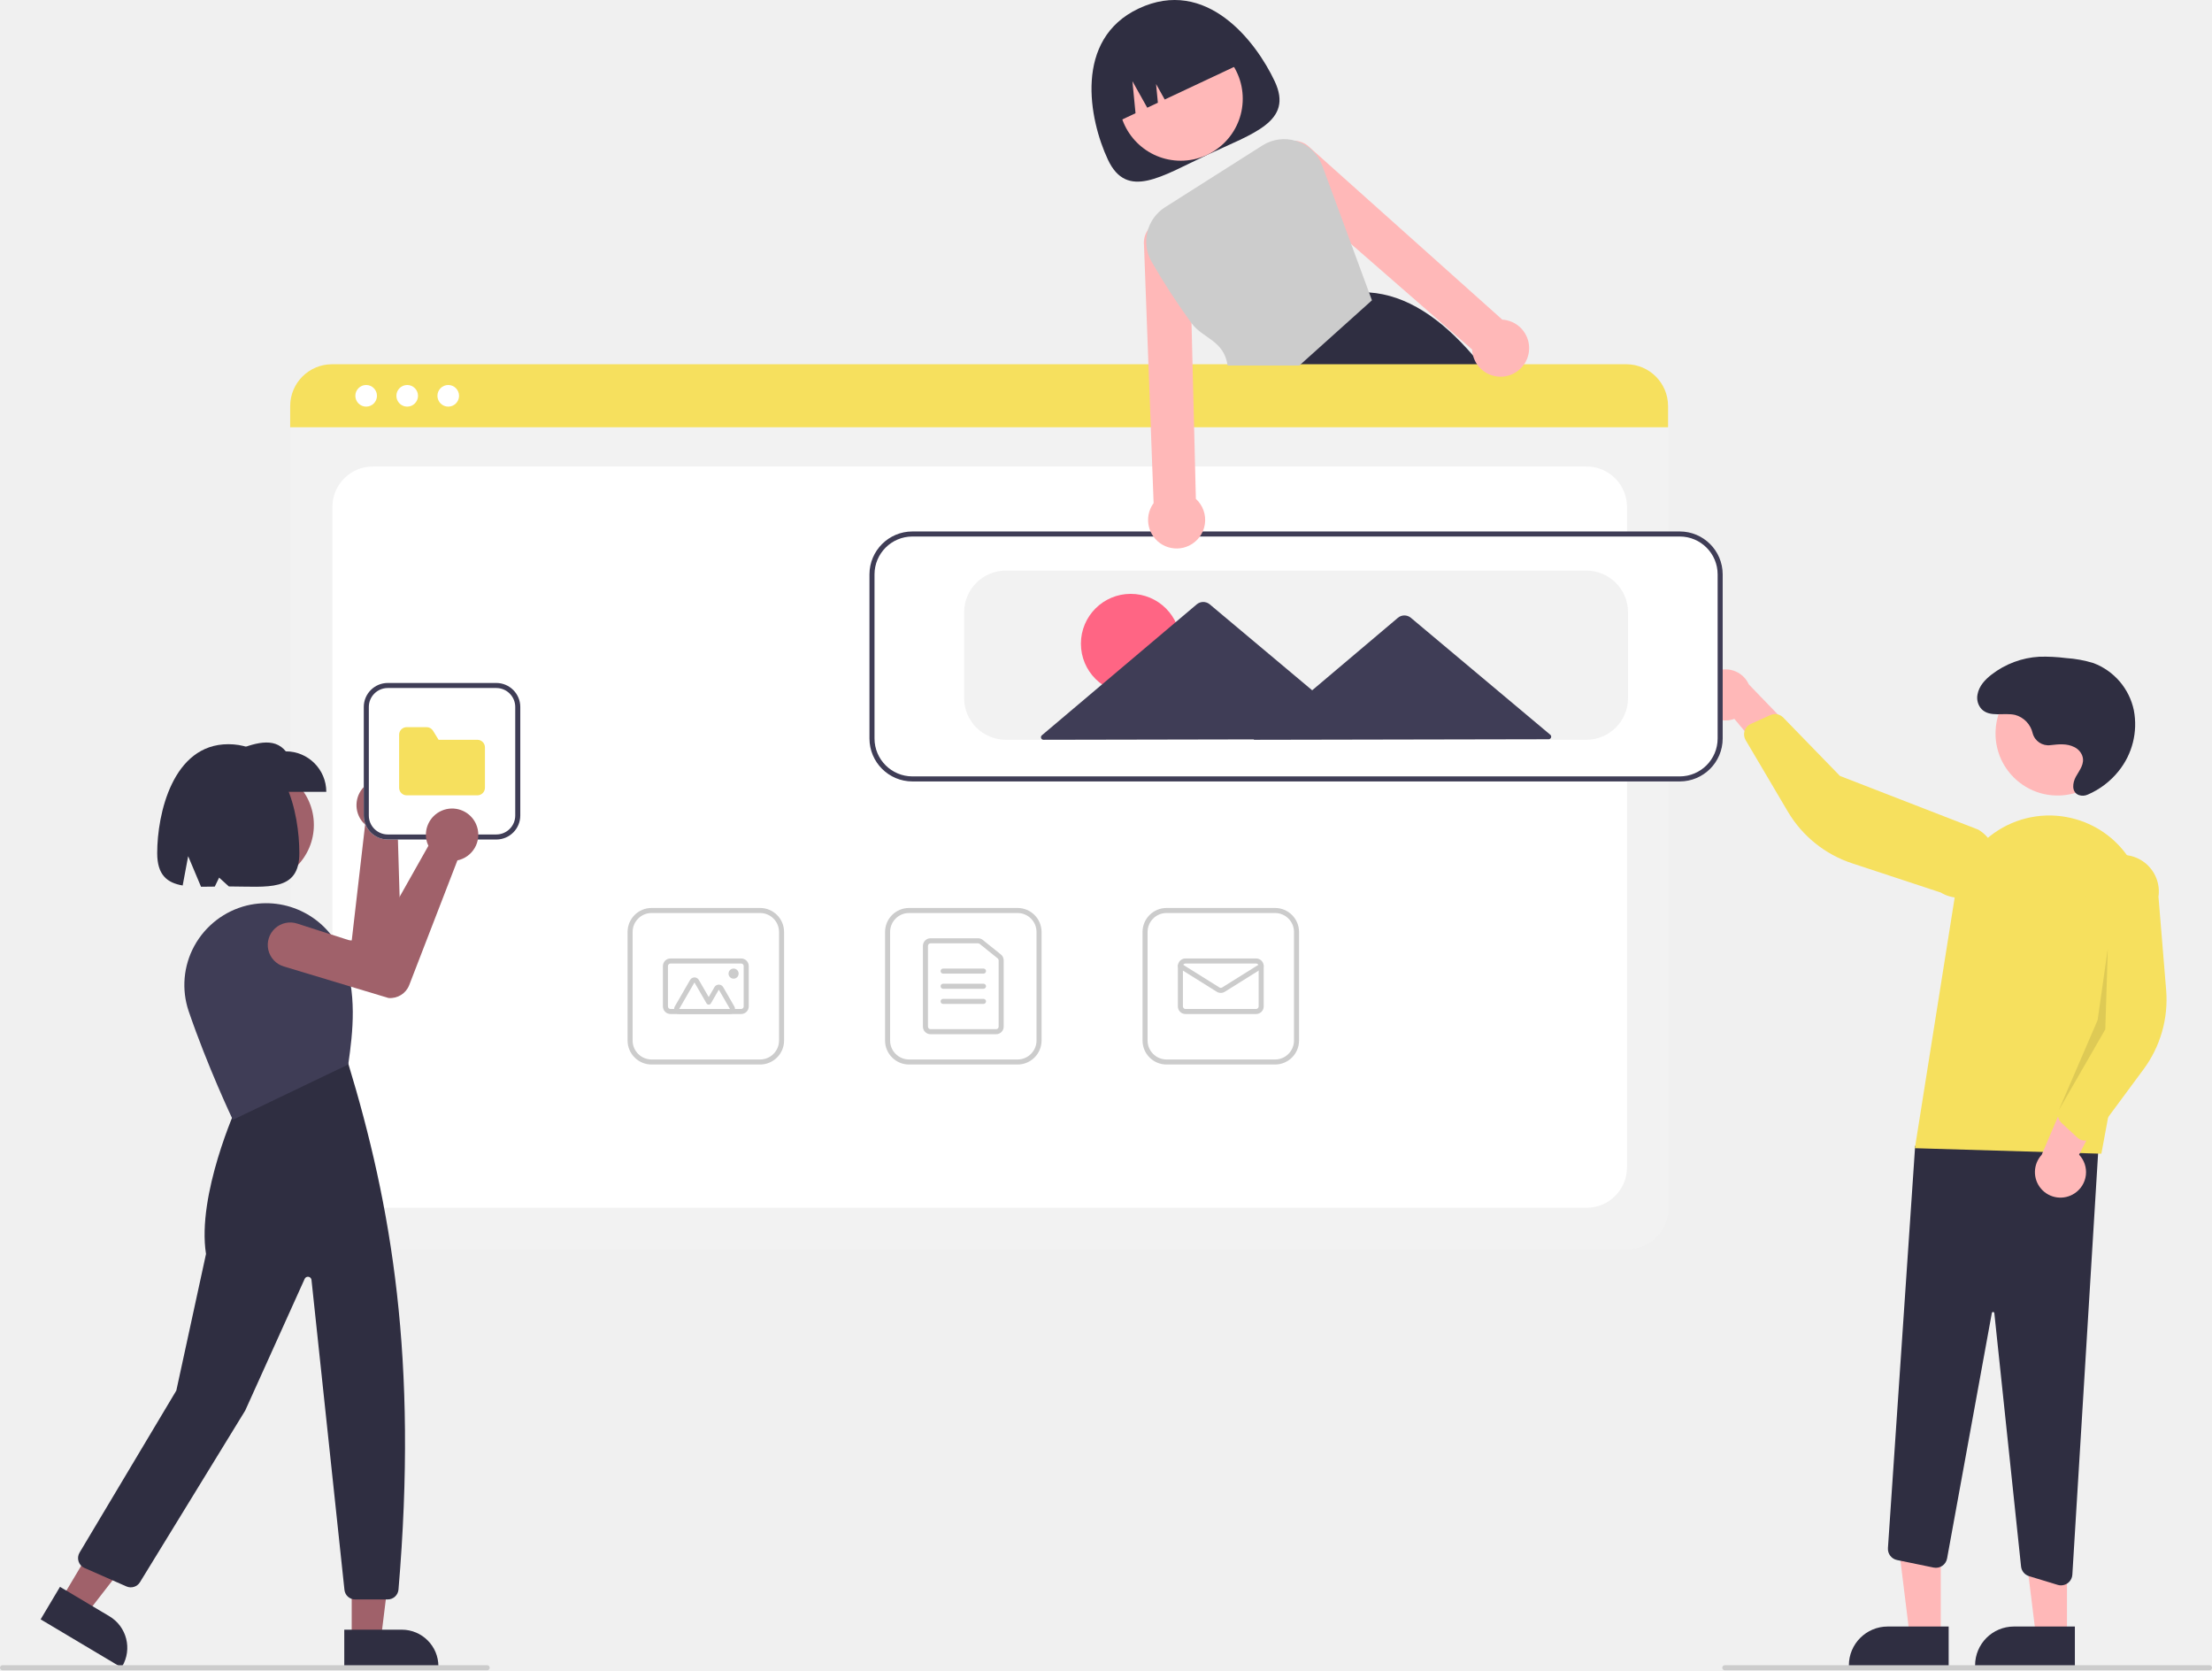
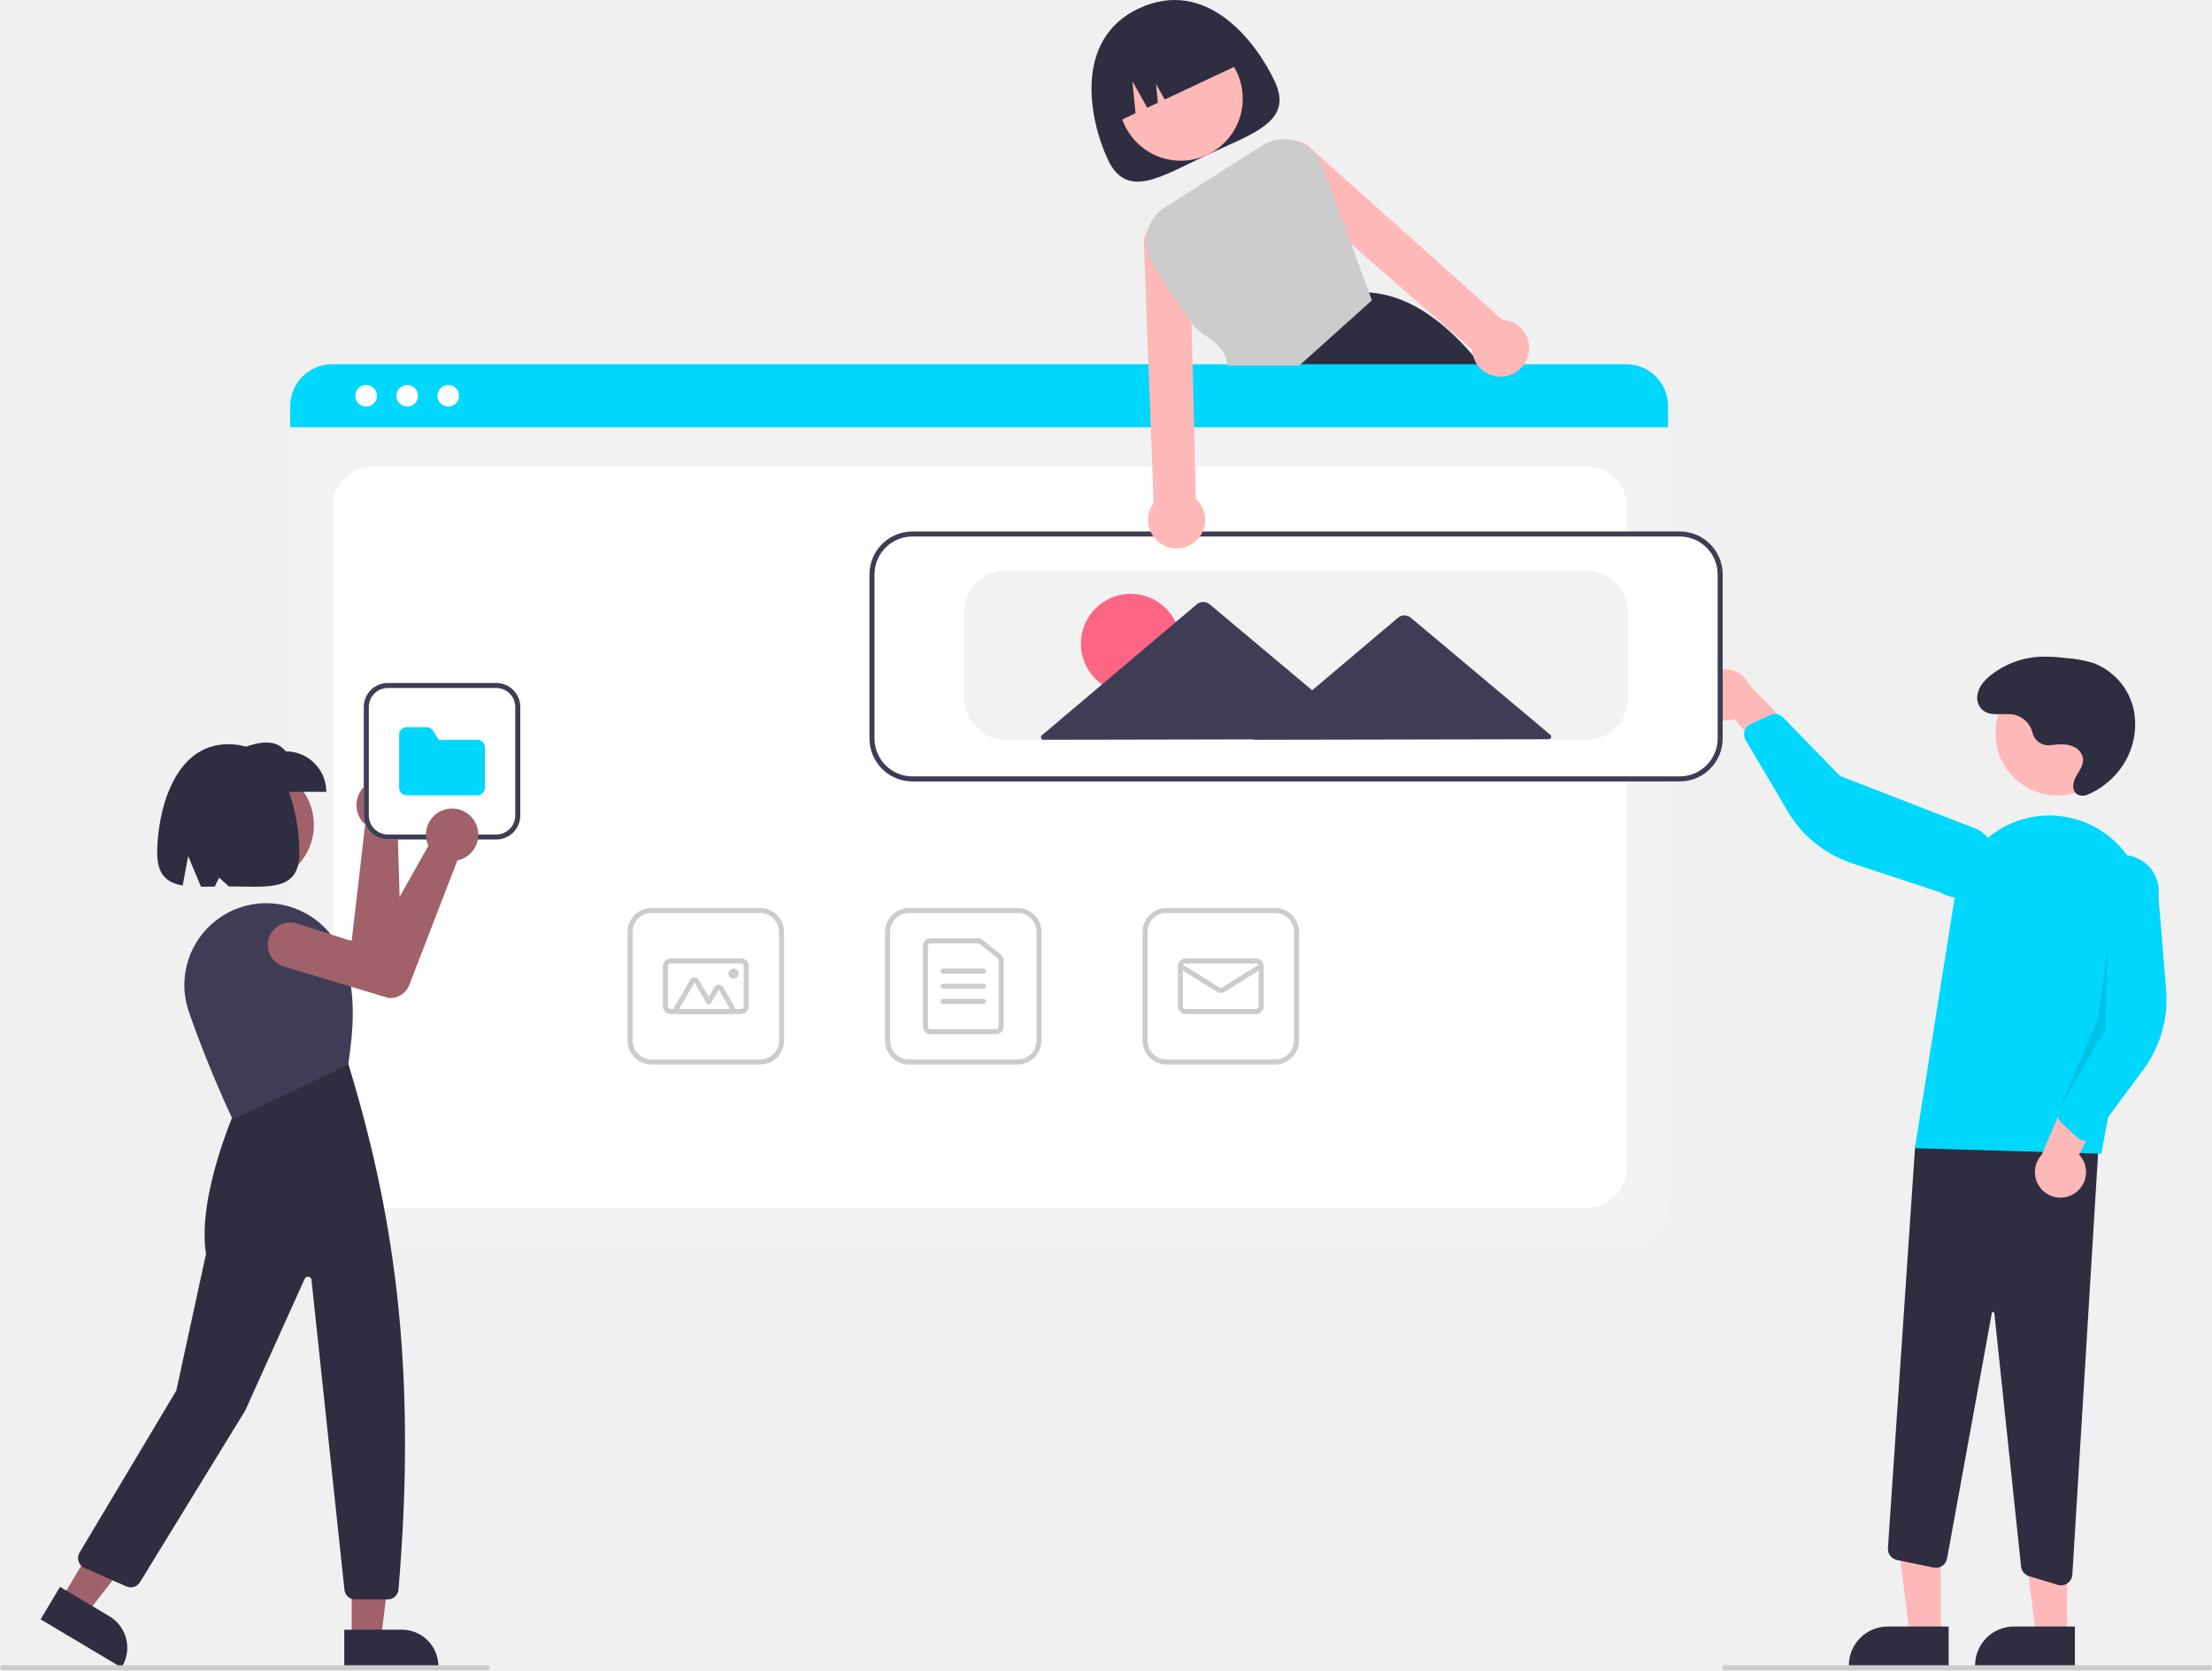
<svg xmlns="http://www.w3.org/2000/svg" id="a27520da-4319-485c-96d7-e776d7397e13" data-name="Layer 1" width="876.272" height="661.473" viewBox="0 0 876.272 661.473">
  <path d="M685.834,138.655c7.516,15.995-8.411,20.526-26.655,29.099s-31.898,17.942-39.414,1.947-13.615-47.743,12.195-59.871C658.66,97.284,678.318,122.659,685.834,138.655Z" transform="translate(-180.8642 -106.4605)" fill="#2f2e41" />
  <circle cx="467.746" cy="39.089" r="24.561" fill="#ffb8b8" />
  <path d="M770.29,254.473c-.85-1.11-1.7-2.2-2.56-3.26q-1.665-2.07-3.35-4.01c-12.73-14.69-26.27-23.94-41.18-24.93h-.02l-.22-.02-29.71,28.96-10.1,9.84.22.54,5.45,13.57h95.49A234.834,234.834,0,0,0,770.29,254.473Z" transform="translate(-180.8642 -106.4605)" fill="#2f2e41" />
  <path d="M621.902,155.438l0,0,8.792-4.131-1.225-12.683,5.879,10.496,4.202-1.975-.714-7.399,3.43,6.123,31.224-14.673,0,0a26,26,0,0,0-34.589-12.474l-4.525,2.126A26,26,0,0,0,621.902,155.438Z" transform="translate(-180.8642 -106.4605)" fill="#2f2e41" />
  <path d="M825.39,601.261H312.552a16.519,16.519,0,0,1-16.5-16.5V276.607a12.102,12.102,0,0,1,12.088-12.088H829.593a12.311,12.311,0,0,1,12.297,12.297V584.761A16.519,16.519,0,0,1,825.39,601.261Z" transform="translate(-180.8642 -106.4605)" fill="#f2f2f2" />
  <path d="M328.552,584.761h480.839a16,16,0,0,0,16-16V307.213a16,16,0,0,0-16-16H328.552a16,16,0,0,0-16,16V568.761A16,16,0,0,0,328.552,584.761Z" transform="translate(-180.8642 -106.4605)" fill="#fff" />
-   <path d="M841.66,275.663H295.82v-8.4a16.574,16.574,0,0,1,16.56-16.55H825.1a16.574,16.574,0,0,1,16.56,16.55Z" transform="translate(-180.8642 -106.4605)" fill="#f6e05e" />
+   <path d="M841.66,275.663H295.82v-8.4a16.574,16.574,0,0,1,16.56-16.55H825.1a16.574,16.574,0,0,1,16.56,16.55Z" transform="translate(-180.8642 -106.4605)" fill="#00D7FF" />
  <circle cx="145.051" cy="156.752" r="4.283" fill="#fff" />
  <circle cx="161.31" cy="156.752" r="4.283" fill="#fff" />
  <circle cx="177.569" cy="156.752" r="4.283" fill="#fff" />
  <path d="M583.974,528.04h-43a9.511,9.511,0,0,1-9.5-9.5v-43a9.511,9.511,0,0,1,9.5-9.5h43a9.511,9.511,0,0,1,9.5,9.5v43A9.511,9.511,0,0,1,583.974,528.04Zm-43-60a7.508,7.508,0,0,0-7.5,7.5v43a7.508,7.508,0,0,0,7.5,7.5h43a7.508,7.508,0,0,0,7.5-7.5v-43a7.508,7.508,0,0,0-7.5-7.5Z" transform="translate(-180.8642 -106.4605)" fill="#ccc" />
  <path d="M575.474,516.04h-26a3.003,3.003,0,0,1-3-3v-32a3.003,3.003,0,0,1,3-3h18.839a3.007,3.007,0,0,1,1.879.662l7.16,5.754a2.984,2.984,0,0,1,1.121,2.338v26.246A3.003,3.003,0,0,1,575.474,516.04Zm-26-36a1.001,1.001,0,0,0-1,1v32a1.001,1.001,0,0,0,1,1h26a1.001,1.001,0,0,0,1-1v-26.246a.995.995,0,0,0-.374-.779l-7.161-5.754a1.002,1.002,0,0,0-.626-.22Z" transform="translate(-180.8642 -106.4605)" fill="#ccc" />
  <path d="M570.474,492.04h-16a1,1,0,0,1,0-2h16a1,1,0,0,1,0,2Z" transform="translate(-180.8642 -106.4605)" fill="#ccc" />
  <path d="M570.474,498.04h-16a1,1,0,0,1,0-2h16a1,1,0,0,1,0,2Z" transform="translate(-180.8642 -106.4605)" fill="#ccc" />
  <path d="M570.474,504.04h-16a1,1,0,0,1,0-2h16a1,1,0,0,1,0,2Z" transform="translate(-180.8642 -106.4605)" fill="#ccc" />
  <path d="M685.974,528.04h-43a9.511,9.511,0,0,1-9.5-9.5v-43a9.511,9.511,0,0,1,9.5-9.5h43a9.511,9.511,0,0,1,9.5,9.5v43A9.511,9.511,0,0,1,685.974,528.04Zm-43-60a7.508,7.508,0,0,0-7.5,7.5v43a7.508,7.508,0,0,0,7.5,7.5h43a7.508,7.508,0,0,0,7.5-7.5v-43a7.508,7.508,0,0,0-7.5-7.5Z" transform="translate(-180.8642 -106.4605)" fill="#ccc" />
  <path d="M678.474,508.04h-28a3.003,3.003,0,0,1-3-3v-16a3.003,3.003,0,0,1,3-3h28a3.003,3.003,0,0,1,3,3v16A3.003,3.003,0,0,1,678.474,508.04Zm-28-20a1.001,1.001,0,0,0-1,1v16a1.001,1.001,0,0,0,1,1h28a1.001,1.001,0,0,0,1-1v-16a1.001,1.001,0,0,0-1-1Z" transform="translate(-180.8642 -106.4605)" fill="#ccc" />
  <path d="M664.474,499.678a3.003,3.003,0,0,1-1.59-.453l-14.94-9.337a1,1,0,0,1,1.061-1.696l14.94,9.337a1.006,1.006,0,0,0,1.06,0l14.939-9.337a1,1,0,0,1,1.061,1.696l-14.939,9.337A3.004,3.004,0,0,1,664.474,499.678Z" transform="translate(-180.8642 -106.4605)" fill="#ccc" />
  <path d="M481.974,528.04h-43a9.511,9.511,0,0,1-9.5-9.5v-43a9.511,9.511,0,0,1,9.5-9.5h43a9.511,9.511,0,0,1,9.5,9.5v43A9.511,9.511,0,0,1,481.974,528.04Zm-43-60a7.508,7.508,0,0,0-7.5,7.5v43a7.508,7.508,0,0,0,7.5,7.5h43a7.508,7.508,0,0,0,7.5-7.5v-43a7.508,7.508,0,0,0-7.5-7.5Z" transform="translate(-180.8642 -106.4605)" fill="#ccc" />
  <path d="M474.474,508.04h-28a3.003,3.003,0,0,1-3-3v-16a3.003,3.003,0,0,1,3-3h28a3.003,3.003,0,0,1,3,3v16A3.003,3.003,0,0,1,474.474,508.04Zm-28-20a1.001,1.001,0,0,0-1,1v16a1.001,1.001,0,0,0,1,1h28a1.001,1.001,0,0,0,1-1v-16a1.001,1.001,0,0,0-1-1Z" transform="translate(-180.8642 -106.4605)" fill="#ccc" />
  <path d="M470.036,508.04h-20.124a2,2,0,0,1-1.732-3l6.062-10.5a2,2,0,0,1,3.464,0l3.915,6.781,2.268-3.929a2,2,0,0,1,3.464,0l4.415,7.647a2,2,0,0,1-1.732,3Zm0-2h0l-4.415-7.647-3.134,5.429a1.0 1,0,0,1-.866.5h0a1.0 1,0,0,1-.866-.5l-4.781-8.281-6.062,10.5Z" transform="translate(-180.8642 -106.4605)" fill="#ccc" />
  <circle cx="290.61" cy="385.579" r="2" fill="#ccc" />
  <polygon points="768.825 648.15 756.565 648.149 750.733 600.861 768.827 600.862 768.825 648.15" fill="#ffb8b8" />
  <path d="M952.816,766.494l-39.531-.001v-.5a15.386,15.386,0,0,1,15.386-15.386h.001l24.144.001Z" transform="translate(-180.8642 -106.4605)" fill="#2f2e41" />
  <polygon points="818.825 648.15 806.565 648.149 800.733 600.861 818.827 600.862 818.825 648.15" fill="#ffb8b8" />
  <path d="M1002.816,766.494l-39.531-.001v-.5a15.386,15.386,0,0,1,15.386-15.386h.001l24.144.001Z" transform="translate(-180.8642 -106.4605)" fill="#2f2e41" />
  <path d="M996.014,734.111l-11.354-3.454a4.493,4.493,0,0,1-3.166-3.833L970.908,626.498a.48.48,0,0,0-.479-.447.469.469,0,0,0-.51.409l-17.731,97.199a4.5,4.5,0,0,1-5.335,3.6L932.342,724.269a4.516,4.516,0,0,1-3.582-4.712l10.785-159.312,73.138-7.892-10.868,177.727a4.505,4.505,0,0,1-4.484,4.228A4.526,4.526,0,0,1,996.014,734.111Z" transform="translate(-180.8642 -106.4605)" fill="#2f2e41" />
  <circle cx="815.08" cy="290.487" r="24.561" fill="#ffb8b8" />
-   <path d="M939.433,561.18l15.858-99.851a37.857,37.857,0,0,1,48.005-30.399h0a37.743,37.743,0,0,1,26.601,43.262l-16.591,89.172Z" transform="translate(-180.8642 -106.4605)" fill="#f6e05e" />
+   <path d="M939.433,561.18l15.858-99.851a37.857,37.857,0,0,1,48.005-30.399h0a37.743,37.743,0,0,1,26.601,43.262l-16.591,89.172Z" transform="translate(-180.8642 -106.4605)" fill="#00D7FF" />
  <path d="M1002.725,579.046a10.056,10.056,0,0,0,1.747-15.32l16.396-31.751-18.465,1.97-12.739,29.849a10.11,10.11,0,0,0,13.061,15.251Z" transform="translate(-180.8642 -106.4605)" fill="#ffb8b8" />
-   <path d="M1006.236,558.126a4.506,4.506,0,0,1-2.426-1.151l-6.273-5.797a4.515,4.515,0,0,1-1.092-5.054l12.537-29.718-1.779-58.72a14.497,14.497,0,1,1,28.727,3.919l3.041,36.912a46.373,46.373,0,0,1-8.938,31.397l-19.552,26.432a4.505,4.505,0,0,1-3.195,1.804A4.455,4.455,0,0,1,1006.236,558.126Z" transform="translate(-180.8642 -106.4605)" fill="#f6e05e" />
+   <path d="M1006.236,558.126a4.506,4.506,0,0,1-2.426-1.151l-6.273-5.797a4.515,4.515,0,0,1-1.092-5.054l12.537-29.718-1.779-58.72a14.497,14.497,0,1,1,28.727,3.919l3.041,36.912a46.373,46.373,0,0,1-8.938,31.397l-19.552,26.432a4.505,4.505,0,0,1-3.195,1.804A4.455,4.455,0,0,1,1006.236,558.126Z" transform="translate(-180.8642 -106.4605)" fill="#00D7FF" />
  <path d="M854.505,383.566a10.056,10.056,0,0,0,13.426,7.582l22.846,27.478,5.385-17.772-22.52-23.369a10.11,10.11,0,0,0-19.137,6.081Z" transform="translate(-180.8642 -106.4605)" fill="#ffb8b8" />
-   <path d="M872.401,394.955a4.506,4.506,0,0,1,2.006-1.786l7.784-3.517a4.515,4.515,0,0,1,5.08.965l22.478,23.132,54.766,21.257a14.497,14.497,0,1,1-14.809,24.926l-35.177-11.592a46.374,46.374,0,0,1-25.427-20.472l-16.717-28.31a4.505,4.505,0,0,1-.415-3.646A4.454,4.454,0,0,1,872.401,394.955Z" transform="translate(-180.8642 -106.4605)" fill="#f6e05e" />
+   <path d="M872.401,394.955a4.506,4.506,0,0,1,2.006-1.786l7.784-3.517a4.515,4.515,0,0,1,5.08.965l22.478,23.132,54.766,21.257a14.497,14.497,0,1,1-14.809,24.926l-35.177-11.592a46.374,46.374,0,0,1-25.427-20.472l-16.717-28.31a4.505,4.505,0,0,1-.415-3.646A4.454,4.454,0,0,1,872.401,394.955Z" transform="translate(-180.8642 -106.4605)" fill="#00D7FF" />
  <polygon points="835.002 375.652 834.002 407.652 815.58 439.663 830.962 403.99 835.002 375.652" opacity="0.1" />
  <path d="M993.13,401.563a6.423,6.423,0,0,1-7.031-4.702,9.764,9.764,0,0,0-6.951-7.274c-4.505-1.029-10.012,1.091-13.314-2.322a6.637,6.637,0,0,1-1.575-5.842c.608-3.317,2.981-5.823,5.563-7.827a34.062,34.062,0,0,1,18.866-7.051,67.677,67.677,0,0,1,10.621.528,47.009,47.009,0,0,1,10.864,1.985,25.576,25.576,0,0,1,16.002,18.68,29.528,29.528,0,0,1-6.057,24.13,31.702,31.702,0,0,1-12.161,9.259,4.744,4.744,0,0,1-3.606.183c-2.957-1.176-2.474-4.839-1.126-7.283,1.443-2.615,3.663-5.146,2.503-8.329a6.302,6.302,0,0,0-3.127-3.366c-2.94-1.499-6.228-1.145-9.389-.78Z" transform="translate(-180.8642 -106.4605)" fill="#2f2e41" />
  <path d="M846.297,415.433h-304a16.519,16.519,0,0,1-16.5-16.5v-65a16.519,16.519,0,0,1,16.5-16.5h304a16.519,16.519,0,0,1,16.5,16.5v65A16.519,16.519,0,0,1,846.297,415.433Z" transform="translate(-180.8642 -106.4605)" fill="#fff" />
  <path d="M846.297,415.933h-304a17.019,17.019,0,0,1-17-17v-65a17.019,17.019,0,0,1,17-17h304a17.019,17.019,0,0,1,17,17v65A17.019,17.019,0,0,1,846.297,415.933Zm-304-97a15.017,15.017,0,0,0-15,15v65a15.017,15.017,0,0,0,15,15h304a15.017,15.017,0,0,0,15-15v-65a15.017,15.017,0,0,0-15-15Z" transform="translate(-180.8642 -106.4605)" fill="#3f3d56" />
  <path d="M809.297,399.433h-230a16.519,16.519,0,0,1-16.5-16.5v-34a16.519,16.519,0,0,1,16.5-16.5h230a16.519,16.519,0,0,1,16.5,16.5v34A16.519,16.519,0,0,1,809.297,399.433Z" transform="translate(-180.8642 -106.4605)" fill="#f2f2f2" />
  <circle cx="447.928" cy="254.915" r="19.732" fill="#ff6584" />
  <path d="M795.004,397.442l-27.853-23.36-27.372-22.956a4,4,0,0,0-5.153.01l-27.283,23.062-6.664,5.633-10.048-8.427-30.537-25.611a4,4,0,0,0-5.152.01l-30.438,25.728-30.917,26.133a1.0 1,0,0,0,.647,1.764l63.387-.122,20.064-.039-.196.166,59.808-.115,57.067-.11A1.0 1,0,0,0,795.004,397.442Z" transform="translate(-180.8642 -106.4605)" fill="#3f3d56" />
  <path d="M1056.136,767.933h-192a1,1,0,0,1,0-2h192a1,1,0,0,1,0,2Z" transform="translate(-180.8642 -106.4605)" fill="#ccc" />
  <path d="M784.92,238.373a11.221,11.221,0,0,0-7.25-5.1,10.301,10.301,0,0,0-1.66-.21l-76.19-68.12a9.015,9.015,0,0,0-5.63-2.69,7.67,7.67,0,0,0-1.27-.04,9.055,9.055,0,0,0-5.96,15.48l29.17,25.43,47.9,41.75a11.916,11.916,0,0,0,.35,2.33,11.266,11.266,0,0,0,9.67,8.37,11.092,11.092,0,0,0,6.05-1,11.407,11.407,0,0,0,3.88-2.97c.11-.13.21-.25.31-.39a11.293,11.293,0,0,0,.63-12.84Z" transform="translate(-180.8642 -106.4605)" fill="#ffb8b8" />
  <path d="M654.6,304.023l-.71-28.86-.6-23.95-.41-16.76-.81-32.67a9.046,9.046,0,0,0-15.71-5.25,6.923,6.923,0,0,0-.75.96,8.936,8.936,0,0,0-1.56,6.05l1.78,47.67.89,23.95,1.14,30.55a12.047,12.047,0,0,0-.89,1.41,11.248,11.248,0,0,0-.71,8.84,11.311,11.311,0,0,0,15.56,6.63,11.301,11.301,0,0,0,2.78-18.57Z" transform="translate(-180.8642 -106.4605)" fill="#ffb8b8" />
  <path d="M723.201,222.273l-7.07-19.15-11.44-31.02a16.006,16.006,0,0,0-9.95-9.68c-.18-.06-.37-.12-.55-.17a15.984,15.984,0,0,0-13.24,1.82l-38.53,24.44a16.093,16.093,0,0,0-5.27,21.75,276.323,276.323,0,0,0,15.73,24.19c4.49,6.11,12.85,6.76,14.3,16.76h28.41l28.76-25.82Z" transform="translate(-180.8642 -106.4605)" fill="#ccc" />
  <circle cx="101.165" cy="326.682" r="23.172" fill="#a0616a" />
  <path d="M338.916,417.193q.343.273.664.578a10.38,10.38,0,0,1-.417,15.484,9.722,9.722,0,0,1-.814.613l1.568,52.945a8.061,8.061,0,0,1-5.545,7.867l-.096.021-42.989,4.578a8.899,8.899,0,1,1-1.722-17.713l30.644-2.699,5.3-45.851a9.876,9.876,0,0,1-.972-.99,10.38,10.38,0,0,1,14.378-14.833Z" transform="translate(-180.8642 -106.4605)" fill="#a0616a" />
  <polygon points="139.328 649.174 150.895 649.174 156.397 604.561 139.326 604.561 139.328 649.174" fill="#a0616a" />
  <path d="M317.242,751.858l22.778-.001h.001a14.516,14.516,0,0,1,14.516,14.516v.472l-37.294.001Z" transform="translate(-180.8642 -106.4605)" fill="#2f2e41" />
  <polygon points="24.366 633.182 34.304 639.099 61.857 603.582 47.189 594.849 24.366 633.182" fill="#a0616a" />
  <path d="M204.627,734.889l19.572,11.653.001 0a14.516,14.516,0,0,1,5.046,19.899l-.241.405L196.96,747.767Z" transform="translate(-180.8642 -106.4605)" fill="#2f2e41" />
  <path d="M334.488,739.877H321.536a4.238,4.238,0,0,1-4.221-3.797L304.258,613.343a1.415,1.415,0,0,0-2.697-.433l-23.555,52.159-41.704,68.003a4.266,4.266,0,0,1-5.329,1.666l-16.66-7.33a4.247,4.247,0,0,1-1.935-6.064l38.337-64.192,11.758-54.085c-3.698-23.455,12.155-58.326,12.316-58.676l.079-.17,43.668-17.068.219.268c17.221,56.514,27.715,117.332,19.967,208.568A4.274,4.274,0,0,1,334.488,739.877Z" transform="translate(-180.8642 -106.4605)" fill="#2f2e41" />
  <path d="M273.107,549.934l-.203-.427c-.097-.205-9.807-20.684-17.292-42.571a32.285,32.285,0,0,1,2.239-25.873,32.637,32.637,0,0,1,20.813-16.004h0A32.677,32.677,0,0,1,316.591,484.627c5.937,14.847,4.045,30.695,2.264,43.157l-.035.25-.227.109Z" transform="translate(-180.8642 -106.4605)" fill="#3f3d56" />
  <path d="M310.124,420.054H273.33V404.015c8.076-3.208,15.978-5.937,20.756,0a16.038,16.038,0,0,1,16.038,16.038Z" transform="translate(-180.8642 -106.4605)" fill="#2f2e41" />
  <path d="M271.293,401.185c-21.996,0-28.153,27.571-28.153,43.126,0,8.674,3.923,11.777,10.088,12.827l2.177-11.611,5.099,12.111c1.732.009,3.551-.025,5.437-.06l1.729-3.56,3.855,3.496c15.441.023,27.921,2.274,27.921-13.203C299.445,428.756,294.046,401.185,271.293,401.185Z" transform="translate(-180.8642 -106.4605)" fill="#2f2e41" />
  <path d="M373.864,767.933h-192a1,1,0,1,1,0-2h192a1,1,0,0,1,0,2Z" transform="translate(-180.8642 -106.4605)" fill="#ccc" />
  <path d="M377.474,438.933h-43a9.511,9.511,0,0,1-9.5-9.5v-43a9.511,9.511,0,0,1,9.5-9.5h43a9.511,9.511,0,0,1,9.5,9.5v43A9.511,9.511,0,0,1,377.474,438.933Z" transform="translate(-180.8642 -106.4605)" fill="#fff" />
  <path d="M377.474,438.933h-43a9.511,9.511,0,0,1-9.5-9.5v-43a9.511,9.511,0,0,1,9.5-9.5h43a9.511,9.511,0,0,1,9.5,9.5v43A9.511,9.511,0,0,1,377.474,438.933Zm-43-60a7.508,7.508,0,0,0-7.5,7.5v43a7.508,7.508,0,0,0,7.5,7.5h43a7.508,7.508,0,0,0,7.5-7.5v-43a7.508,7.508,0,0,0-7.5-7.5Z" transform="translate(-180.8642 -106.4605)" fill="#3f3d56" />
-   <path d="M369.974,421.433h-28a3.003,3.003,0,0,1-3-3v-21a3.003,3.003,0,0,1,3-3h7.882a2.981,2.981,0,0,1,2.555,1.427l2.198,3.573h15.364a3.003,3.003,0,0,1,3,3v16A3.003,3.003,0,0,1,369.974,421.433Z" transform="translate(-180.8642 -106.4605)" fill="#f6e05e" />
+   <path d="M369.974,421.433h-28a3.003,3.003,0,0,1-3-3v-21a3.003,3.003,0,0,1,3-3h7.882a2.981,2.981,0,0,1,2.555,1.427l2.198,3.573h15.364a3.003,3.003,0,0,1,3,3v16A3.003,3.003,0,0,1,369.974,421.433Z" transform="translate(-180.8642 -106.4605)" fill="#00D7FF" />
  <path d="M369.064,432.042q.21.384.388.79a10.38,10.38,0,0,1-6.393,14.109,9.72,9.72,0,0,1-.988.25l-19.099,49.405a8.061,8.061,0,0,1-8.163,5.099l-.096-.018-41.397-12.462a8.899,8.899,0,1,1,5.286-16.993l29.29,9.404,22.676-40.202a9.876,9.876,0,0,1-.511-1.289,10.38,10.38,0,0,1,19.007-8.091Z" transform="translate(-180.8642 -106.4605)" fill="#a0616a" />
</svg>
